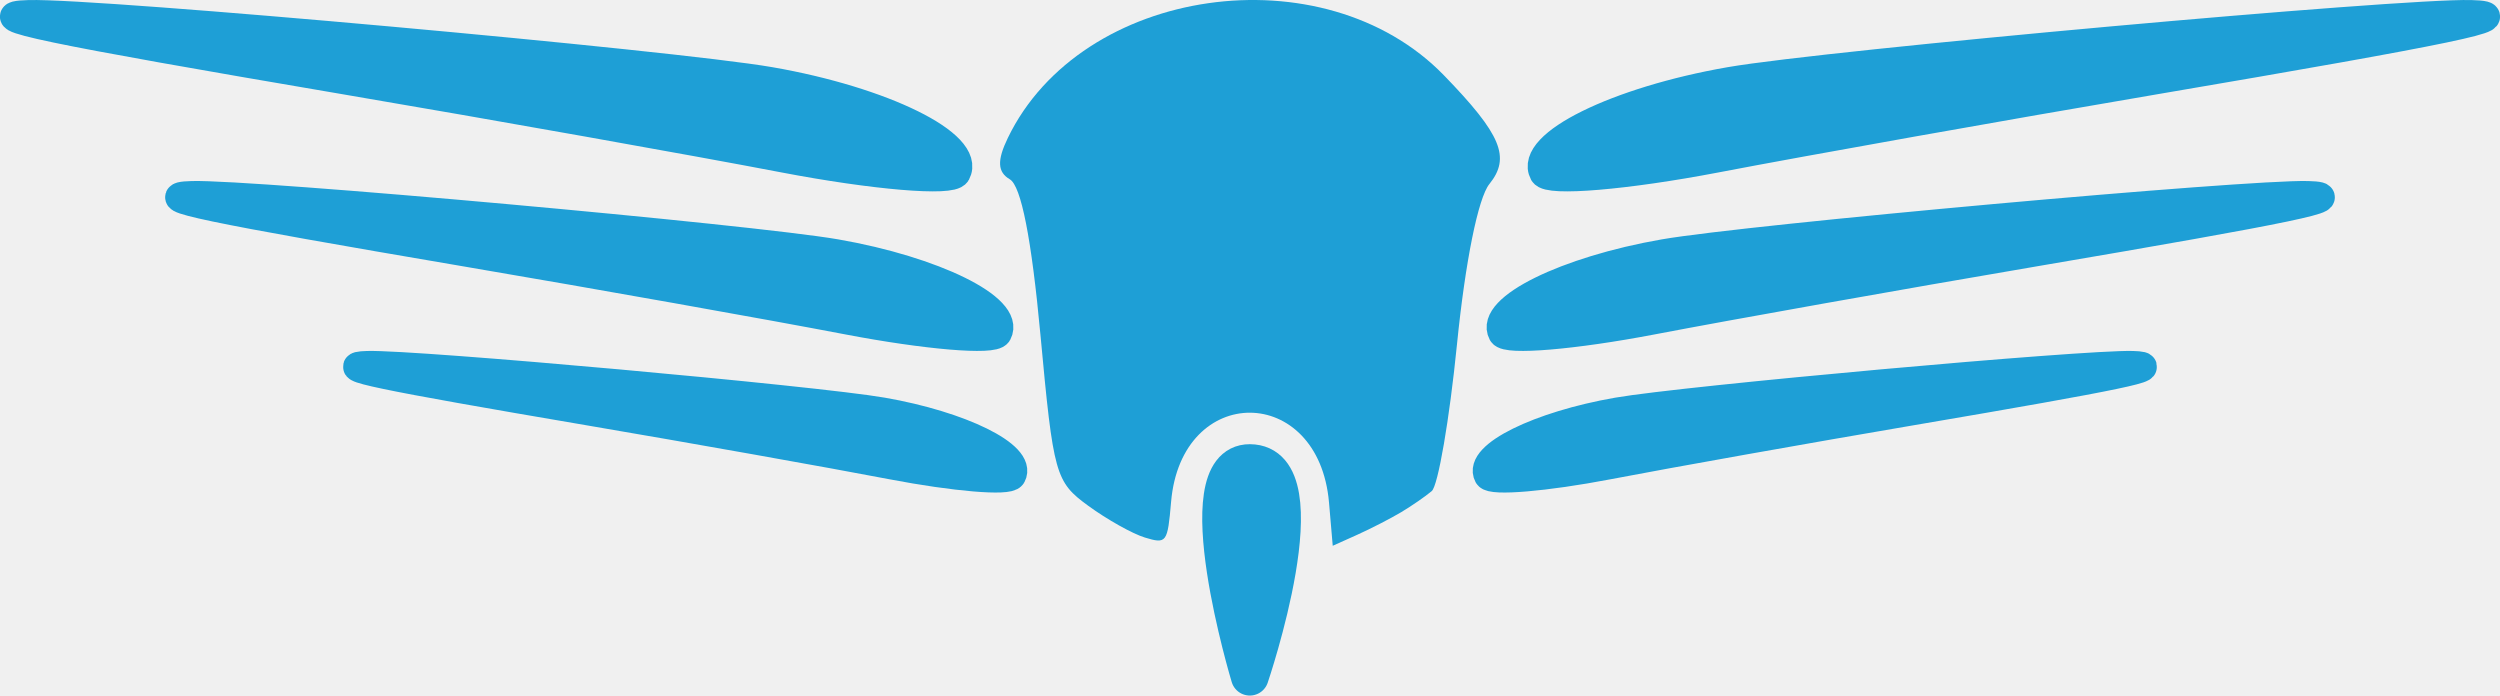
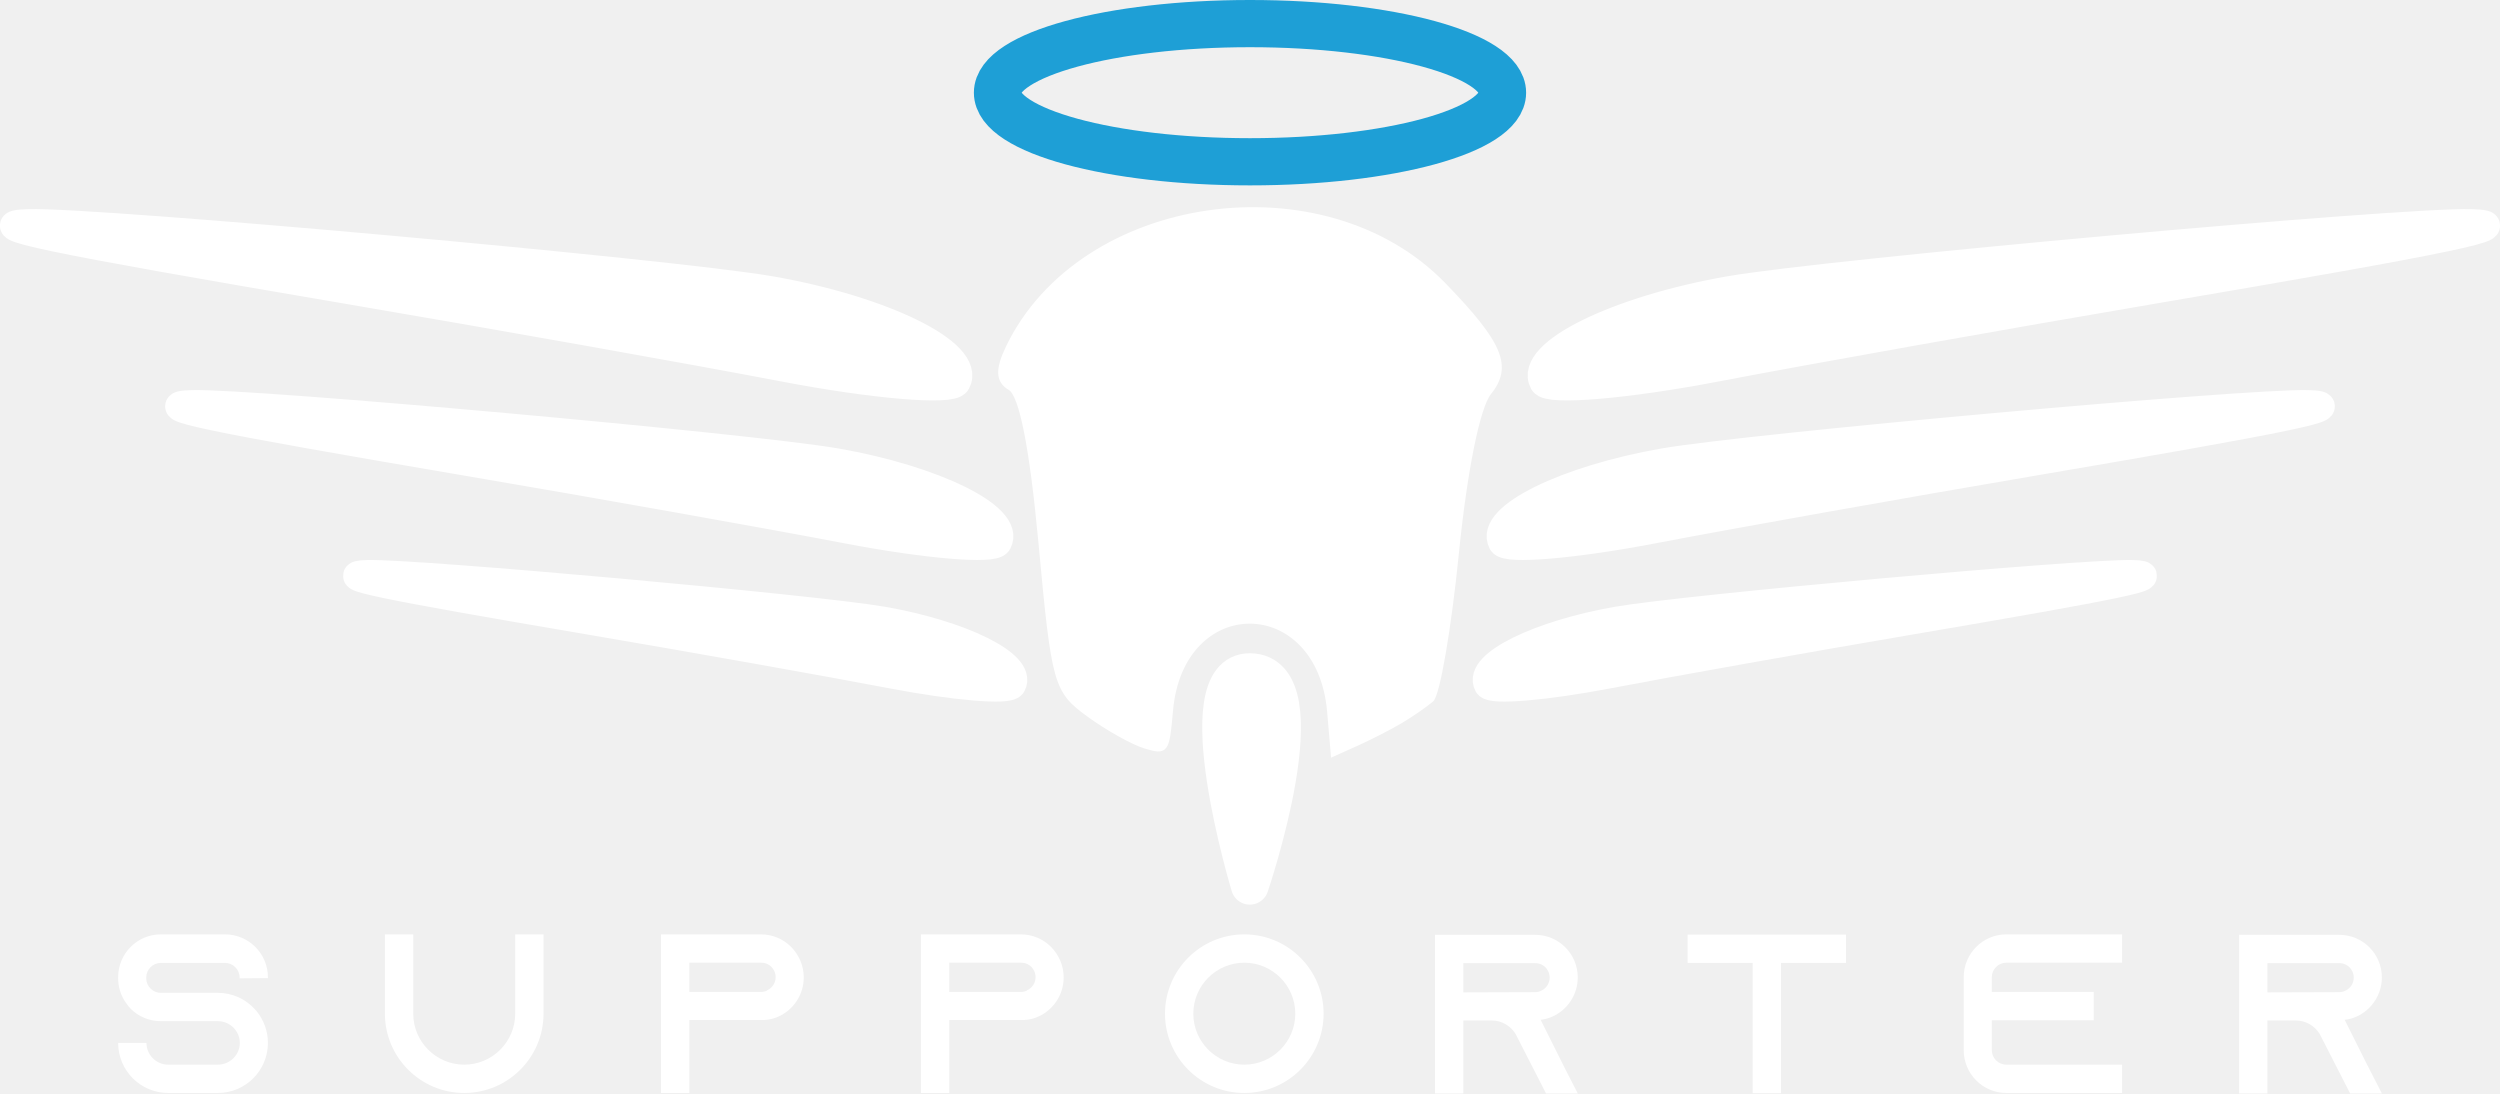
- <svg xmlns="http://www.w3.org/2000/svg" width="662.008" height="184.184" viewBox="0 0 662.008 184.184" id="svg2" version="1.1">
+ <svg xmlns="http://www.w3.org/2000/svg" width="662.008" height="289.545" viewBox="0 0 662.008 289.545" id="svg2" version="1.1">
  <defs id="defs4" />
-   <g id="layer1" transform="translate(-48.26755,-268.157)">
-     <path style="fill:#1e9fd6;fill-opacity:1;stroke:#1e9fd6;stroke-width:10;stroke-linejoin:round;stroke-miterlimit:0;stroke-dasharray:none;stroke-opacity:1" d="m 379.222,447.342 c 0,0 -17.101,-56.603 0,-56.561 19.213,0.106 0,56.561 0,56.561 z" id="path3370" />
-     <path style="fill:#1e9fd6;fill-opacity:1" d="m 419.284,403.797 c -2.789,1.665 -8.003,4.345 -11.587,5.956 l -6.517,2.929 -0.985,-11.443 c -2.722,-31.615 -39.099,-31.778 -41.819,-0.187 -0.933,10.831 -1.194,11.188 -6.922,9.454 -3.274,-0.991 -10.034,-4.781 -15.023,-8.422 -8.701,-6.351 -9.215,-8.187 -12.645,-45.204 -2.364,-25.507 -5.113,-39.484 -8.113,-41.24 -3.272,-1.916 -3.42,-4.97 -0.529,-10.955 19.424,-40.214 83.65,-49.421 115.506,-16.558 15.172,15.651 17.702,21.715 12.005,28.771 -2.969,3.678 -6.374,20.531 -8.57,42.413 -2.003,19.971 -5.013,37.469 -6.687,38.885 -1.674,1.416 -5.326,3.937 -8.115,5.602 z" id="path3368" />
-     <g id="g4196" transform="translate(0.5279146,-1.2551)">
-       <g transform="translate(1.257006,0)" id="g4183">
-         <path id="path3489" d="m 54.133,273.177 c 18.37,-0.507 170.393,13.223 196.273,17.727 29.925,5.207 53.409,16.788 49.348,24.336 -1.31,2.434 -21.841,0.701 -45.625,-3.851 C 230.345,306.835 178.053,297.519 137.924,290.686 58.368,277.139 41.125,273.536 54.133,273.177 Z" style="fill:#1e9fd6;fill-opacity:1;stroke:#1e9fd6;stroke-width:7.5;stroke-miterlimit:4;stroke-dasharray:none;stroke-opacity:1" />
-         <path id="path3491" d="m 97.367,321.102 c 15.954,-0.44 147.984,11.484 170.46,15.395 25.989,4.522 46.385,14.58 42.858,21.135 -1.138,2.114 -18.968,0.609 -39.624,-3.345 -20.656,-3.954 -66.071,-12.045 -100.922,-17.979 -69.094,-11.765 -84.069,-14.895 -72.772,-15.206 z" style="fill:#1e9fd6;fill-opacity:1;stroke:#1e9fd6;stroke-width:7.5;stroke-miterlimit:4;stroke-dasharray:none;stroke-opacity:1" />
-         <path id="path3493" d="m 143.794,366.099 c 12.763,-0.352 118.387,9.187 136.368,12.316 20.792,3.618 37.108,11.664 34.286,16.908 -0.91,1.691 -15.175,0.487 -31.699,-2.676 -16.525,-3.163 -52.856,-9.636 -80.737,-14.383 -55.275,-9.412 -67.255,-11.916 -58.217,-12.165 z" style="fill:#1e9fd6;fill-opacity:1;stroke:#1e9fd6;stroke-width:7.5;stroke-miterlimit:4;stroke-dasharray:none;stroke-opacity:1" />
+   <g id="layer1" transform="translate(-48.26755,-212.796)">
+     <path style="fill:#ffffff;fill-opacity:1;stroke:#ffffff;stroke-width:10;stroke-linejoin:round;stroke-miterlimit:0;stroke-dasharray:none;stroke-opacity:1" d="m 379.222,447.342 c 0,0 -17.101,-56.603 0,-56.561 19.213,0.106 0,56.561 0,56.561 z" id="path3370" />
+     <path style="fill:#ffffff;fill-opacity:1;stroke:#ffffff" d="m 419.284,403.797 c -2.789,1.665 -8.003,4.345 -11.587,5.956 l -6.517,2.929 -0.985,-11.443 c -2.722,-31.615 -39.099,-31.778 -41.819,-0.187 -0.933,10.831 -1.194,11.188 -6.922,9.454 -3.274,-0.991 -10.034,-4.781 -15.023,-8.422 -8.701,-6.351 -9.215,-8.187 -12.645,-45.204 -2.364,-25.507 -5.113,-39.484 -8.113,-41.24 -3.272,-1.916 -3.42,-4.97 -0.529,-10.955 19.424,-40.214 83.65,-49.421 115.506,-16.558 15.172,15.651 17.702,21.715 12.005,28.771 -2.969,3.678 -6.374,20.531 -8.57,42.413 -2.003,19.971 -5.013,37.469 -6.687,38.885 -1.674,1.416 -5.326,3.937 -8.115,5.602 z" id="path3368" />
+     <g id="g4196" transform="translate(0.5279146,-1.2551)" style="fill:#ffffff;stroke:#ffffff">
+       <g transform="translate(1.257006,0)" id="g4183" style="fill:#ffffff;stroke:#ffffff">
+         <path id="path3489" d="m 54.133,273.177 c 18.37,-0.507 170.393,13.223 196.273,17.727 29.925,5.207 53.409,16.788 49.348,24.336 -1.31,2.434 -21.841,0.701 -45.625,-3.851 C 230.345,306.835 178.053,297.519 137.924,290.686 58.368,277.139 41.125,273.536 54.133,273.177 Z" style="fill:#ffffff;fill-opacity:1;stroke:#ffffff;stroke-width:7.5;stroke-miterlimit:4;stroke-dasharray:none;stroke-opacity:1" />
+         <path id="path3491" d="m 97.367,321.102 c 15.954,-0.44 147.984,11.484 170.46,15.395 25.989,4.522 46.385,14.58 42.858,21.135 -1.138,2.114 -18.968,0.609 -39.624,-3.345 -20.656,-3.954 -66.071,-12.045 -100.922,-17.979 -69.094,-11.765 -84.069,-14.895 -72.772,-15.206 z" style="fill:#ffffff;fill-opacity:1;stroke:#ffffff;stroke-width:7.5;stroke-miterlimit:4;stroke-dasharray:none;stroke-opacity:1" />
+         <path id="path3493" d="m 143.794,366.099 c 12.763,-0.352 118.387,9.187 136.368,12.316 20.792,3.618 37.108,11.664 34.286,16.908 -0.91,1.691 -15.175,0.487 -31.699,-2.676 -16.525,-3.163 -52.856,-9.636 -80.737,-14.383 -55.275,-9.412 -67.255,-11.916 -58.217,-12.165 z" style="fill:#ffffff;fill-opacity:1;stroke:#ffffff;stroke-width:7.5;stroke-miterlimit:4;stroke-dasharray:none;stroke-opacity:1" />
      </g>
-       <g id="g4188" transform="matrix(-1,0,0,1,756.23,0)">
-         <path style="fill:#1e9fd6;fill-opacity:1;stroke:#1e9fd6;stroke-width:7.5;stroke-miterlimit:4;stroke-dasharray:none;stroke-opacity:1" d="m 54.133,273.177 c 18.37,-0.507 170.393,13.223 196.273,17.727 29.925,5.207 53.409,16.788 49.348,24.336 -1.31,2.434 -21.841,0.701 -45.625,-3.851 C 230.345,306.835 178.053,297.519 137.924,290.686 58.368,277.139 41.125,273.536 54.133,273.177 Z" id="path4190" />
-         <path style="fill:#1e9fd6;fill-opacity:1;stroke:#1e9fd6;stroke-width:7.5;stroke-miterlimit:4;stroke-dasharray:none;stroke-opacity:1" d="m 97.367,321.102 c 15.954,-0.44 147.984,11.484 170.46,15.395 25.989,4.522 46.385,14.58 42.858,21.135 -1.138,2.114 -18.968,0.609 -39.624,-3.345 -20.656,-3.954 -66.071,-12.045 -100.922,-17.979 -69.094,-11.765 -84.069,-14.895 -72.772,-15.206 z" id="path4192" />
-         <path style="fill:#1e9fd6;fill-opacity:1;stroke:#1e9fd6;stroke-width:7.5;stroke-miterlimit:4;stroke-dasharray:none;stroke-opacity:1" d="m 143.794,366.099 c 12.763,-0.352 118.387,9.187 136.368,12.316 20.792,3.618 37.108,11.664 34.286,16.908 -0.91,1.691 -15.175,0.487 -31.699,-2.676 -16.525,-3.163 -52.856,-9.636 -80.737,-14.383 -55.275,-9.412 -67.255,-11.916 -58.217,-12.165 z" id="path4194" />
+       <g id="g4188" transform="matrix(-1,0,0,1,756.23,0)" style="fill:#ffffff;stroke:#ffffff">
+         <path style="fill:#ffffff;fill-opacity:1;stroke:#ffffff;stroke-width:7.5;stroke-miterlimit:4;stroke-dasharray:none;stroke-opacity:1" d="m 54.133,273.177 c 18.37,-0.507 170.393,13.223 196.273,17.727 29.925,5.207 53.409,16.788 49.348,24.336 -1.31,2.434 -21.841,0.701 -45.625,-3.851 C 230.345,306.835 178.053,297.519 137.924,290.686 58.368,277.139 41.125,273.536 54.133,273.177 Z" id="path4190" />
+         <path style="fill:#ffffff;fill-opacity:1;stroke:#ffffff;stroke-width:7.5;stroke-miterlimit:4;stroke-dasharray:none;stroke-opacity:1" d="m 97.367,321.102 c 15.954,-0.44 147.984,11.484 170.46,15.395 25.989,4.522 46.385,14.58 42.858,21.135 -1.138,2.114 -18.968,0.609 -39.624,-3.345 -20.656,-3.954 -66.071,-12.045 -100.922,-17.979 -69.094,-11.765 -84.069,-14.895 -72.772,-15.206 z" id="path4192" />
+         <path style="fill:#ffffff;fill-opacity:1;stroke:#ffffff;stroke-width:7.5;stroke-miterlimit:4;stroke-dasharray:none;stroke-opacity:1" d="m 143.794,366.099 c 12.763,-0.352 118.387,9.187 136.368,12.316 20.792,3.618 37.108,11.664 34.286,16.908 -0.91,1.691 -15.175,0.487 -31.699,-2.676 -16.525,-3.163 -52.856,-9.636 -80.737,-14.383 -55.275,-9.412 -67.255,-11.916 -58.217,-12.165 z" id="path4194" />
      </g>
+     </g>
+     <ellipse style="opacity:1;fill:none;fill-opacity:1;stroke:#1e9fd6;stroke-width:12.5;stroke-linecap:butt;stroke-linejoin:miter;stroke-miterlimit:4;stroke-dasharray:none;stroke-dashoffset:4;stroke-opacity:1" id="path4144" cx="379.271" cy="237.341" rx="66.867" ry="18.295" />
+     <g style="font-style:normal;font-weight:normal;font-size:40px;line-height:125%;font-family:sans-serif;letter-spacing:0.1px;word-spacing:0px;fill:#000000;fill-opacity:1;stroke:none;stroke-width:1px;stroke-linecap:butt;stroke-linejoin:miter;stroke-opacity:1" id="text4146">
+       <path d="m 119.213,471.801 0,-0.24 c 0,-6.24 -5.1,-11.34 -11.34,-11.34 l -17.04,0 c -6.24,0 -11.28,5.1 -11.28,11.34 l 0,0.24 c 0,2.4 0.72,4.62 1.98,6.42 0.42,0.66 0.9,1.26 1.44,1.8 2.04,1.98 4.8,3.18 7.86,3.18 l 15.12,0 c 3.18,0 5.82,2.58 5.82,5.76 0,3.18 -2.64,5.76 -5.82,5.76 l -13.14,0 c -3.18,0 -5.76,-2.58 -5.76,-5.76 l -7.5,0 c 0,7.32 5.94,13.26 13.26,13.26 l 13.14,0 c 7.32,0 13.26,-5.94 13.26,-13.26 0,-3.18 -1.14,-6.12 -3,-8.4 -0.18,-0.18 -0.3,-0.36 -0.48,-0.54 -2.4,-2.64 -5.88,-4.32 -9.78,-4.32 l -15.12,0 c -2.1,0 -3.84,-1.74 -3.84,-3.84 l 0,-0.24 c 0,-2.1 1.74,-3.84 3.84,-3.84 l 17.04,0 c 2.1,0 3.84,1.74 3.84,3.84 l 0,0.24 7.5,-0.06 z" style="font-style:normal;font-variant:normal;font-weight:normal;font-stretch:normal;font-size:60px;font-family:Azonix;-inkscape-font-specification:Azonix;letter-spacing:25px;fill:#ffffff" id="path4148" />
+       <path d="m 184.696,460.221 0,21 c 0,7.44 -6.06,13.5 -13.5,13.5 -7.44,0 -13.5,-6.06 -13.5,-13.5 l 0,-21 -7.5,0 0,21 c 0,11.58 9.42,21 21,21 11.58,0 21,-9.42 21,-21 l 0,-21 -7.5,0 z" style="font-style:normal;font-variant:normal;font-weight:normal;font-stretch:normal;font-size:60px;font-family:Azonix;-inkscape-font-specification:Azonix;letter-spacing:25px;fill:#ffffff" id="path4150" />
+       <path d="m 257.743,463.521 c -2.04,-2.04 -4.86,-3.3 -7.98,-3.3 l -26.46,0 0,42 7.5,0 0,-19.32 20.1,0 0,-0.06 c 0.12,0 0.24,0 0.36,0 1.14,-0.12 2.22,-0.42 3.24,-0.9 3.9,-1.8 6.6,-5.76 6.6,-10.32 0,-3.12 -1.26,-5.94 -3.3,-8.04 l -0.06,-0.06 z m -6.36,11.58 c -0.48,0.24 -1.02,0.36 -1.56,0.36 l -19.02,0 0,-7.74 19.02,0 c 1.32,0 2.22,0.6 2.7,1.08 0.42,0.42 1.14,1.38 1.14,2.76 0,1.5 -0.9,2.88 -2.28,3.48 l 0,0.06 z" style="font-style:normal;font-variant:normal;font-weight:normal;font-stretch:normal;font-size:60px;font-family:Azonix;-inkscape-font-specification:Azonix;letter-spacing:25px;fill:#ffffff" id="path4152" />
+       <path d="m 326.571,463.521 c -2.04,-2.04 -4.86,-3.3 -7.98,-3.3 l -26.46,0 0,42 7.5,0 0,-19.32 20.1,0 0,-0.06 c 0.12,0 0.24,0 0.36,0 1.14,-0.12 2.22,-0.42 3.24,-0.9 3.9,-1.8 6.6,-5.76 6.6,-10.32 0,-3.12 -1.26,-5.94 -3.3,-8.04 l -0.06,-0.06 z m -6.36,11.58 c -0.48,0.24 -1.02,0.36 -1.56,0.36 l -19.02,0 0,-7.74 19.02,0 c 1.32,0 2.22,0.6 2.7,1.08 0.42,0.42 1.14,1.38 1.14,2.76 0,1.5 -0.9,2.88 -2.28,3.48 l 0,0.06 z" style="font-style:normal;font-variant:normal;font-weight:normal;font-stretch:normal;font-size:60px;font-family:Azonix;-inkscape-font-specification:Azonix;letter-spacing:25px;fill:#ffffff" id="path4154" />
+       <path d="m 377.763,460.221 c -11.58,0 -21,9.42 -21,21 0,11.58 9.42,21 21,21 11.58,0 21,-9.42 21,-21 0,-11.58 -9.42,-21 -21,-21 z m 0,34.5 c -7.44,0 -13.5,-6.06 -13.5,-13.5 0,-7.44 6.06,-13.5 13.5,-13.5 7.44,0 13.5,6.06 13.5,13.5 0,7.44 -6.06,13.5 -13.5,13.5 z" style="font-style:normal;font-variant:normal;font-weight:normal;font-stretch:normal;font-size:60px;font-family:Azonix;-inkscape-font-specification:Azonix;letter-spacing:25px;fill:#ffffff" id="path4156" />
+       <path d="m 456.221,482.841 c 0,0 0,0 0,0 1.14,-0.12 2.22,-0.42 3.24,-0.9 3.9,-1.8 6.6,-5.76 6.6,-10.32 0,-3.12 -1.26,-5.94 -3.3,-7.98 -2.04,-2.04 -4.86,-3.3 -7.98,-3.3 l -26.52,0 0,42 7.5,0 0,-19.32 7.5,0 c 2.7,0 5.04,1.44 6.36,3.6 l 0.18,0.36 4.02,7.86 3.84,7.5 8.4,0 -3.84,-7.5 -6,-12 z m -20.46,-7.26 0,-7.74 19.02,0 c 1.32,0 2.22,0.6 2.7,1.08 0.42,0.42 1.14,1.38 1.14,2.76 0,1.5 -0.9,2.88 -2.28,3.48 -0.48,0.24 -1.02,0.36 -1.56,0.36 l -19.02,0.06 z" style="font-style:normal;font-variant:normal;font-weight:normal;font-stretch:normal;font-size:60px;font-family:Azonix;-inkscape-font-specification:Azonix;letter-spacing:25px;fill:#ffffff" id="path4158" />
+       <path d="m 495.157,460.281 0,7.5 17.22,0 0,34.5 7.5,0 0,-34.5 17.22,0 0,-7.5 -41.94,0 z" style="font-style:normal;font-variant:normal;font-weight:normal;font-stretch:normal;font-size:60px;font-family:Azonix;-inkscape-font-specification:Azonix;letter-spacing:25px;fill:#ffffff" id="path4160" />
+       <path d="m 579.543,467.721 30.66,0 0,-7.5 -30.66,0 c -6.24,0 -11.28,5.1 -11.28,11.34 l 0,19.32 c 0,6.24 5.04,11.34 11.28,11.34 l 30.66,0 0,-7.5 -30.66,0 c -2.1,0 -3.84,-1.74 -3.84,-3.84 l 0,-7.92 27,0 0,-7.5 -27,0 0,-3.9 c 0,-2.1 1.74,-3.84 3.84,-3.84 z" style="font-style:normal;font-variant:normal;font-weight:normal;font-stretch:normal;font-size:60px;font-family:Azonix;-inkscape-font-specification:Azonix;letter-spacing:25px;fill:#ffffff" id="path4162" />
+       <path d="m 669.15,482.841 c 0,0 0,0 0,0 1.14,-0.12 2.22,-0.42 3.24,-0.9 3.9,-1.8 6.6,-5.76 6.6,-10.32 0,-3.12 -1.26,-5.94 -3.3,-7.98 -2.04,-2.04 -4.86,-3.3 -7.98,-3.3 l -26.52,0 0,42 7.5,0 0,-19.32 7.5,0 c 2.7,0 5.04,1.44 6.36,3.6 l 0.18,0.36 4.02,7.86 3.84,7.5 8.4,0 -3.84,-7.5 -6,-12 z m -20.46,-7.26 0,-7.74 19.02,0 c 1.32,0 2.22,0.6 2.7,1.08 0.42,0.42 1.14,1.38 1.14,2.76 0,1.5 -0.9,2.88 -2.28,3.48 -0.48,0.24 -1.02,0.36 -1.56,0.36 l -19.02,0.06 z" style="font-style:normal;font-variant:normal;font-weight:normal;font-stretch:normal;font-size:60px;font-family:Azonix;-inkscape-font-specification:Azonix;letter-spacing:25px;fill:#ffffff" id="path4164" />
    </g>
  </g>
</svg>
